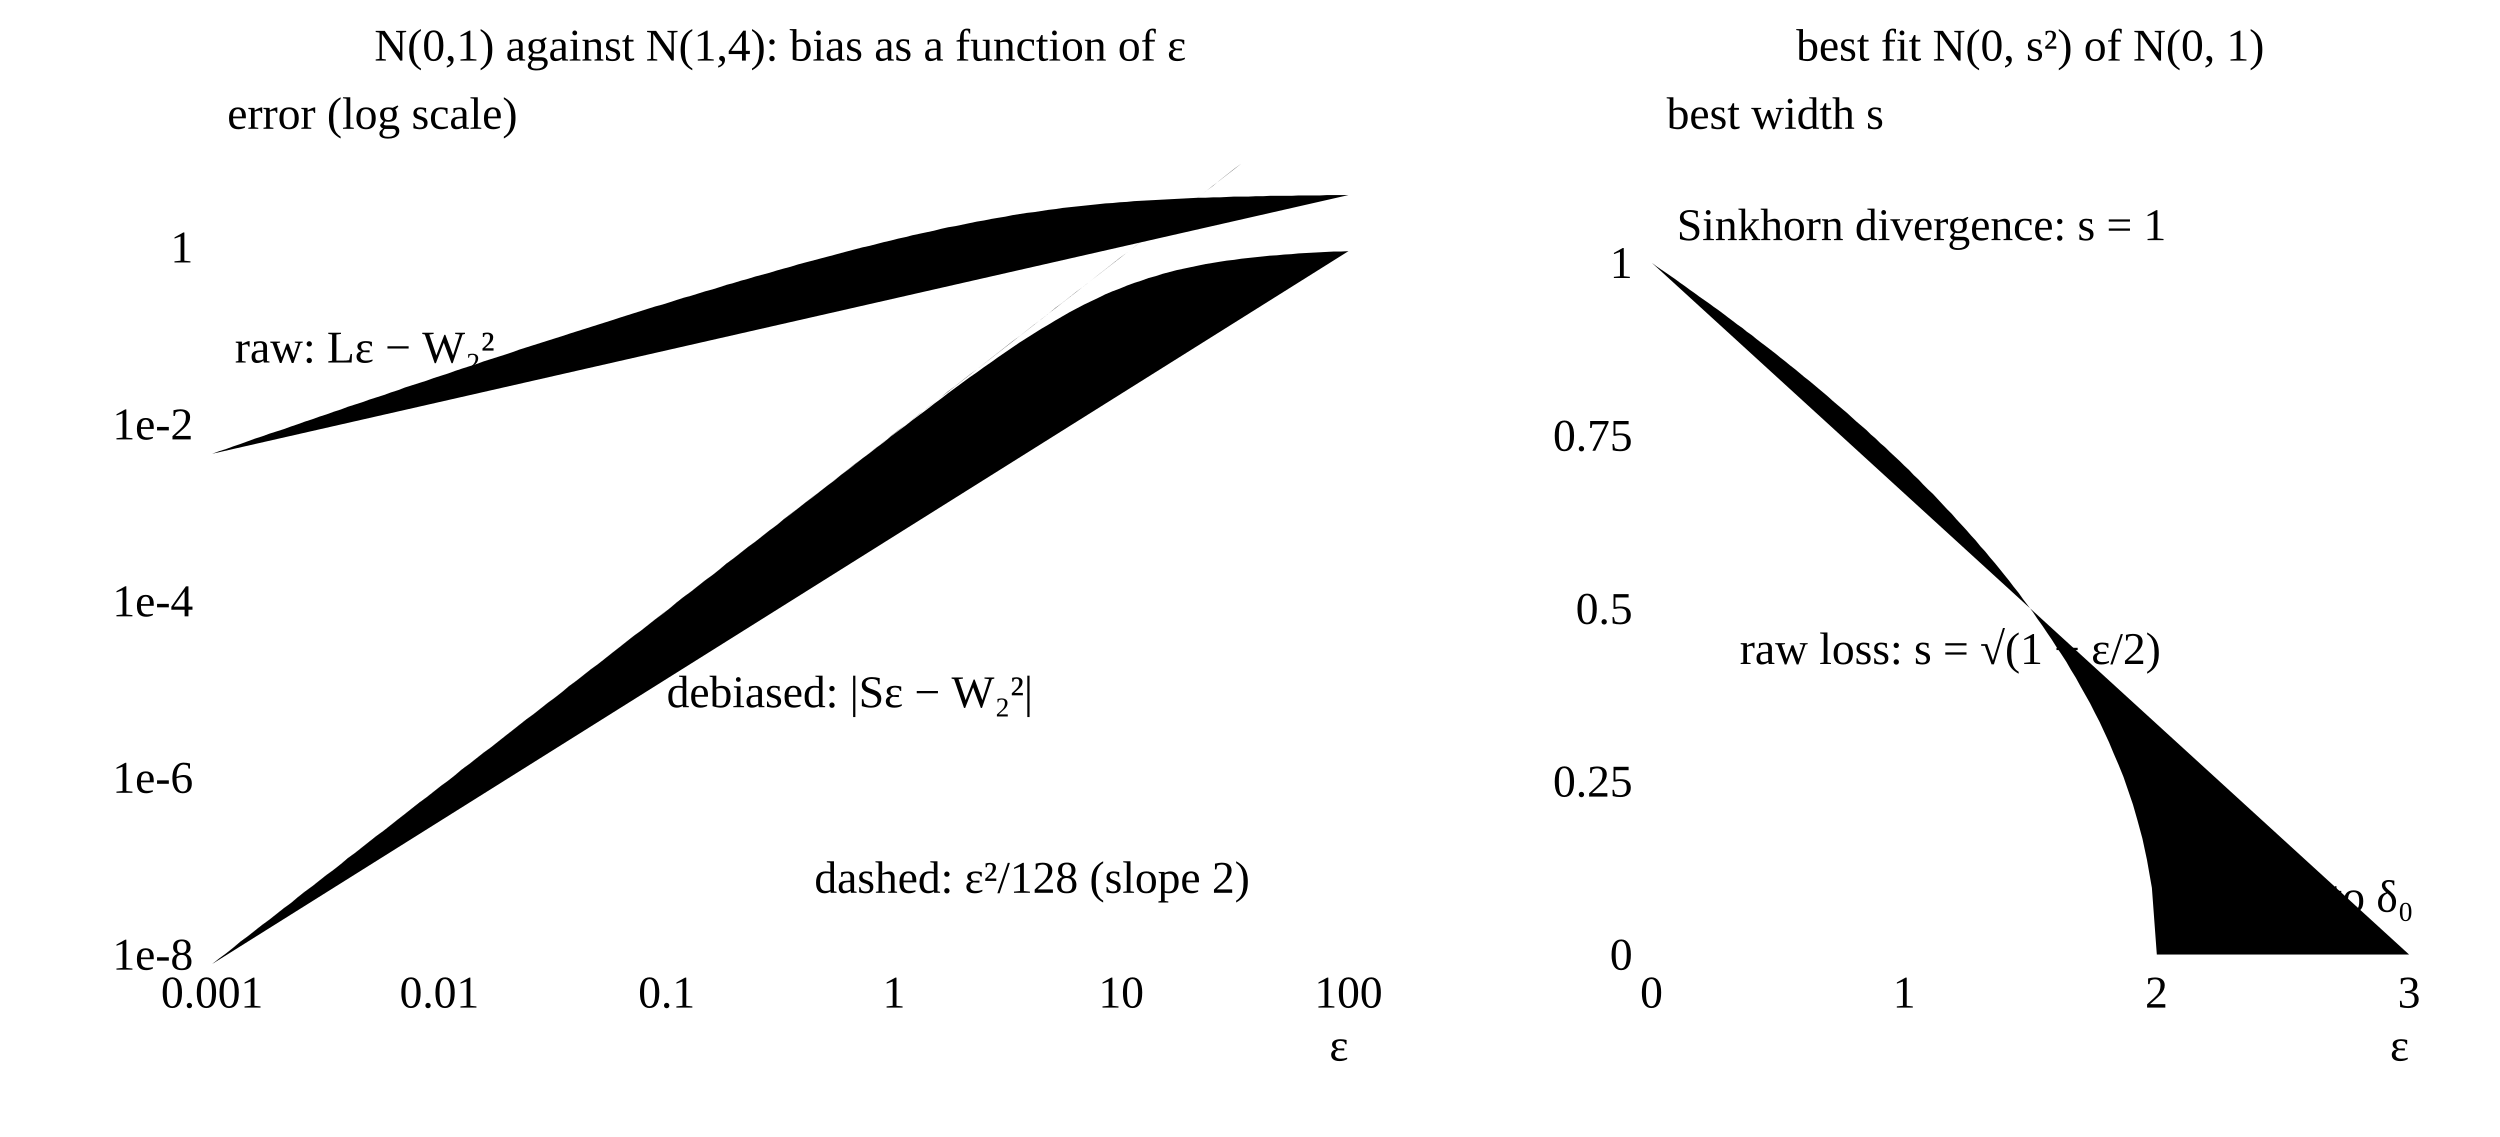
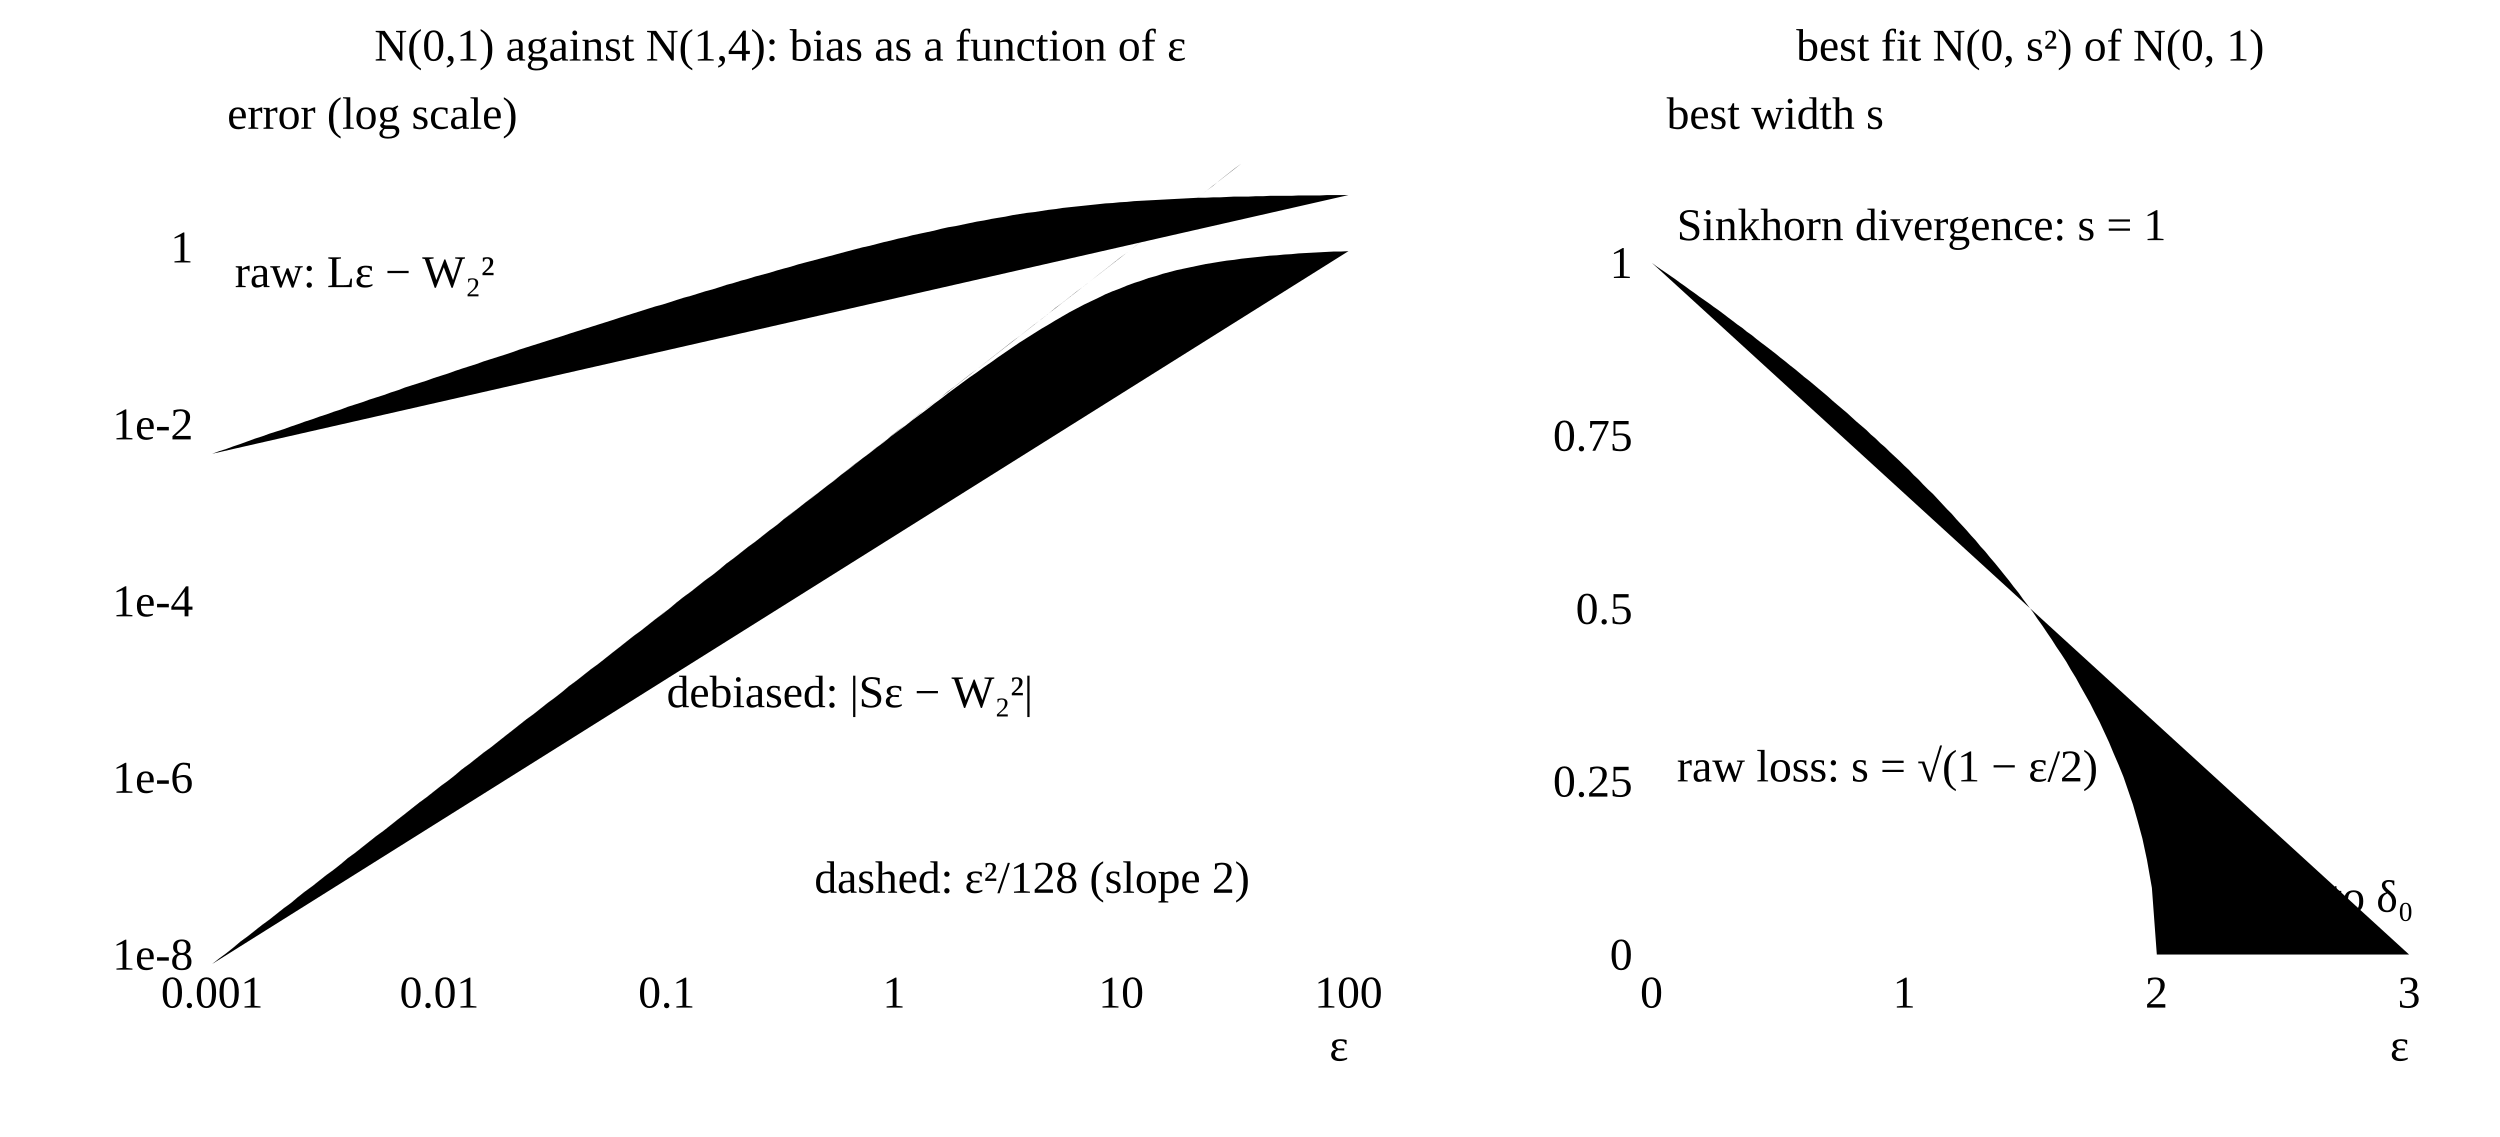
<svg xmlns="http://www.w3.org/2000/svg" viewBox="0 0 660 300" role="img" aria-label="Entropic bias of the raw value and of the Sinkhorn divergence, and the shrinking minimizer of the raw loss">
  <line x1="56.0" y1="252.0" x2="56.0" y2="42.0" class="gr" />
  <text x="56.0" y="266.0" class="tx-s" text-anchor="middle">0.001</text>
  <line x1="116.0" y1="252.0" x2="116.0" y2="42.0" class="gr" />
  <text x="116.0" y="266.0" class="tx-s" text-anchor="middle">0.01</text>
  <line x1="176.0" y1="252.0" x2="176.0" y2="42.0" class="gr" />
  <text x="176.0" y="266.0" class="tx-s" text-anchor="middle">0.1</text>
  <line x1="236.0" y1="252.0" x2="236.0" y2="42.0" class="gr" />
  <text x="236.0" y="266.0" class="tx-s" text-anchor="middle">1</text>
  <line x1="296.0" y1="252.0" x2="296.0" y2="42.0" class="gr" />
  <text x="296.0" y="266.0" class="tx-s" text-anchor="middle">10</text>
  <line x1="356.0" y1="252.0" x2="356.0" y2="42.0" class="gr" />
  <text x="356.0" y="266.0" class="tx-s" text-anchor="middle">100</text>
  <line x1="56.0" y1="252.0" x2="356.0" y2="252.0" class="gr" />
  <text x="51.0" y="256.0" class="tx-s" text-anchor="end">1e-8</text>
  <line x1="56.0" y1="205.3" x2="356.0" y2="205.3" class="gr" />
  <text x="51.0" y="209.3" class="tx-s" text-anchor="end">1e-6</text>
  <line x1="56.0" y1="158.7" x2="356.0" y2="158.7" class="gr" />
  <text x="51.0" y="162.7" class="tx-s" text-anchor="end">1e-4</text>
  <line x1="56.0" y1="112.0" x2="356.0" y2="112.0" class="gr" />
  <text x="51.0" y="116.0" class="tx-s" text-anchor="end">1e-2</text>
  <line x1="56.0" y1="65.3" x2="356.0" y2="65.3" class="gr" />
  <text x="51.0" y="69.3" class="tx-s" text-anchor="end">1</text>
  <line x1="56.0" y1="252.0" x2="356.0" y2="252.0" class="ax" />
  <line x1="56.0" y1="252.0" x2="56.0" y2="42.0" class="ax" />
  <text x="356.0" y="280.0" class="tx-s" text-anchor="end">ε</text>
  <path d="M56.0 119.8L57.9 119.1L59.8 118.5L61.7 117.8L63.5 117.2L65.4 116.5L67.3 115.8L69.2 115.2L71.1 114.5L73.0 113.9L74.9 113.3L76.8 112.6L78.6 112.0L80.5 111.3L82.4 110.7L84.3 110.0L86.2 109.4L88.1 108.7L90.0 108.1L91.8 107.4L93.7 106.8L95.6 106.2L97.5 105.5L99.4 104.9L101.3 104.3L103.2 103.6L105.1 103.0L106.9 102.3L108.8 101.7L110.7 101.1L112.6 100.5L114.5 99.8L116.4 99.2L118.3 98.6L120.2 97.9L122.0 97.3L123.9 96.7L125.8 96.1L127.7 95.4L129.6 94.8L131.5 94.2L133.4 93.6L135.2 93.0L137.1 92.3L139.0 91.7L140.9 91.1L142.8 90.5L144.7 89.9L146.6 89.3L148.5 88.7L150.3 88.1L152.2 87.5L154.1 86.9L156.0 86.3L157.9 85.7L159.8 85.1L161.7 84.5L163.5 83.9L165.4 83.3L167.3 82.7L169.2 82.1L171.1 81.5L173.0 80.9L174.9 80.4L176.8 79.8L178.6 79.2L180.5 78.6L182.4 78.1L184.3 77.5L186.2 76.9L188.1 76.4L190.0 75.8L191.8 75.2L193.7 74.7L195.6 74.1L197.5 73.6L199.4 73.0L201.3 72.5L203.2 72.0L205.1 71.4L206.9 70.9L208.8 70.4L210.7 69.8L212.6 69.3L214.5 68.8L216.4 68.3L218.3 67.8L220.2 67.3L222.0 66.8L223.9 66.3L225.8 65.8L227.7 65.3L229.6 64.9L231.5 64.4L233.4 63.9L235.2 63.5L237.1 63.0L239.0 62.6L240.9 62.1L242.8 61.7L244.7 61.3L246.6 60.9L248.5 60.4L250.3 60.0L252.2 59.7L254.1 59.3L256.0 58.9L257.9 58.5L259.8 58.2L261.7 57.8L263.5 57.5L265.4 57.2L267.3 56.8L269.2 56.5L271.1 56.2L273.0 56.0L274.9 55.7L276.8 55.4L278.6 55.2L280.5 54.9L282.4 54.7L284.3 54.5L286.2 54.3L288.1 54.1L290.0 53.9L291.8 53.7L293.7 53.6L295.6 53.4L297.5 53.3L299.4 53.1L301.3 53.0L303.2 52.9L305.1 52.8L306.9 52.7L308.8 52.6L310.7 52.5L312.6 52.4L314.5 52.3L316.4 52.2L318.3 52.2L320.2 52.1L322.0 52.1L323.9 52.0L325.8 51.9L327.7 51.9L329.6 51.9L331.5 51.8L333.4 51.8L335.2 51.7L337.1 51.7L339.0 51.7L340.9 51.7L342.8 51.6L344.7 51.6L346.6 51.6L348.5 51.6L350.3 51.5L352.2 51.5L354.1 51.5L356.0 51.5" class="ln c2" />
  <path d="M56.0 254.5L57.9 253.0L59.8 251.6L61.7 250.1L63.5 248.6L65.4 247.2L67.3 245.7L69.2 244.2L71.1 242.8L73.0 241.3L74.9 239.8L76.8 238.4L78.6 236.9L80.5 235.4L82.4 234.0L84.3 232.5L86.2 231.0L88.1 229.6L90.0 228.1L91.8 226.6L93.7 225.2L95.6 223.7L97.5 222.2L99.4 220.7L101.3 219.3L103.2 217.8L105.1 216.3L106.9 214.9L108.8 213.4L110.7 211.9L112.6 210.5L114.5 209.0L116.4 207.5L118.3 206.1L120.2 204.6L122.0 203.1L123.9 201.7L125.8 200.2L127.7 198.7L129.6 197.3L131.5 195.8L133.4 194.3L135.2 192.9L137.1 191.4L139.0 189.9L140.9 188.5L142.8 187.0L144.7 185.5L146.6 184.1L148.5 182.6L150.3 181.1L152.2 179.7L154.1 178.2L156.0 176.7L157.9 175.3L159.8 173.8L161.7 172.3L163.5 170.9L165.4 169.4L167.3 167.9L169.2 166.5L171.1 165.0L173.0 163.5L174.9 162.1L176.8 160.6L178.6 159.1L180.5 157.6L182.4 156.2L184.3 154.7L186.2 153.2L188.1 151.8L190.0 150.3L191.8 148.8L193.7 147.4L195.6 145.9L197.5 144.4L199.4 143.0L201.3 141.5L203.2 140.0L205.1 138.6L206.9 137.1L208.8 135.7L210.7 134.2L212.6 132.7L214.5 131.3L216.4 129.8L218.3 128.3L220.2 126.9L222.0 125.4L223.9 124.0L225.8 122.5L227.7 121.0L229.6 119.6L231.5 118.1L233.4 116.7L235.2 115.2L237.1 113.8L239.0 112.4L240.9 110.9L242.8 109.5L244.7 108.1L246.6 106.6L248.5 105.2L250.3 103.8L252.2 102.4L254.1 101.0L256.0 99.6L257.9 98.3L259.8 96.9L261.7 95.6L263.5 94.3L265.4 93.0L267.3 91.7L269.2 90.4L271.1 89.2L273.0 88.0L274.9 86.8L276.8 85.7L278.6 84.6L280.5 83.5L282.4 82.4L284.3 81.4L286.2 80.4L288.1 79.5L290.0 78.6L291.8 77.7L293.7 76.9L295.6 76.2L297.5 75.4L299.4 74.7L301.3 74.1L303.2 73.4L305.1 72.9L306.9 72.3L308.8 71.8L310.7 71.3L312.6 70.9L314.5 70.5L316.4 70.1L318.3 69.7L320.2 69.4L322.0 69.1L323.9 68.8L325.8 68.6L327.7 68.3L329.6 68.1L331.5 67.9L333.4 67.7L335.2 67.5L337.1 67.4L339.0 67.2L340.9 67.1L342.8 66.9L344.7 66.8L346.6 66.7L348.5 66.6L350.3 66.5L352.2 66.4L354.1 66.4L356.0 66.3" class="ln c3" />
  <path d="M59.8 251.6L61.7 250.1L63.5 248.6L65.4 247.2L67.3 245.7L69.2 244.2L71.1 242.8L73.0 241.3L74.9 239.8L76.8 238.4L78.6 236.9L80.5 235.4L82.4 234.0L84.3 232.5L86.2 231.0L88.1 229.6L90.0 228.1L91.8 226.6L93.7 225.2L95.6 223.7L97.5 222.2L99.4 220.7L101.3 219.3L103.2 217.8L105.1 216.3L106.9 214.9L108.8 213.4L110.7 211.9L112.6 210.5L114.5 209.0L116.4 207.5L118.3 206.1L120.2 204.6L122.0 203.1L123.9 201.7L125.8 200.2L127.7 198.7L129.6 197.3L131.5 195.8L133.4 194.3L135.2 192.9L137.1 191.4L139.0 189.9L140.9 188.5L142.8 187.0L144.7 185.5L146.6 184.1L148.5 182.6L150.3 181.1L152.2 179.7L154.1 178.2L156.0 176.7L157.9 175.3L159.8 173.8L161.7 172.3L163.5 170.9L165.4 169.4L167.3 167.9L169.2 166.5L171.1 165.0L173.0 163.5L174.9 162.0L176.8 160.6L178.6 159.1L180.5 157.6L182.4 156.2L184.3 154.7L186.2 153.2L188.1 151.8L190.0 150.3L191.8 148.8L193.7 147.4L195.6 145.9L197.5 144.4L199.4 143.0L201.3 141.5L203.2 140.0L205.1 138.6L206.9 137.1L208.8 135.6L210.7 134.2L212.6 132.7L214.5 131.2L216.4 129.8L218.3 128.3L220.2 126.8L222.0 125.4L223.9 123.9L225.8 122.4L227.7 121.0L229.6 119.5L231.5 118.0L233.4 116.6L235.2 115.1L237.1 113.6L239.0 112.2L240.9 110.7L242.8 109.2L244.7 107.8L246.6 106.3L248.5 104.8L250.3 103.3L252.2 101.9L254.1 100.4L256.0 98.9L257.9 97.5L259.8 96.0L261.7 94.5L263.5 93.1L265.4 91.6L267.3 90.1L269.2 88.7L271.1 87.2L273.0 85.7L274.9 84.3L276.8 82.8L278.6 81.3L280.5 79.9L282.4 78.4L284.3 76.9L286.2 75.5L288.1 74.0L290.0 72.5L291.8 71.1L293.7 69.6L295.6 68.1L297.5 66.7L299.4 65.2L301.3 63.7L303.2 62.3L305.1 60.8L306.9 59.3L308.8 57.9L310.7 56.4L312.6 54.9L314.5 53.5L316.4 52.0L318.3 50.5L320.2 49.1L322.0 47.6L323.9 46.1L325.8 44.6L327.7 43.2" class="ln c3 thin dash" />
-   <text x="62.0" y="95.7" class="tx-s t2" text-anchor="start">raw: Lε − W₂²</text>
+   <text x="62.0" y="75.8" class="tx-s t2" text-anchor="start">raw: Lε − W₂²</text>
  <text x="176.0" y="186.7" class="tx-s t3" text-anchor="start">debiased: |Sε − W₂²|</text>
  <text x="215.0" y="235.7" class="tx-s t3" text-anchor="start">dashed: ε²/128 (slope 2)</text>
  <text x="206.0" y="16.0" class="tx-b" text-anchor="middle">N(0,1) against N(1,4): bias as a function of ε</text>
  <text x="60.0" y="34.0" class="tx-s" text-anchor="start">error (log scale)</text>
  <line x1="436.0" y1="252.0" x2="436.0" y2="42.0" class="gr" />
  <text x="436.0" y="266.0" class="tx-s" text-anchor="middle">0</text>
  <line x1="502.7" y1="252.0" x2="502.7" y2="42.0" class="gr" />
  <text x="502.7" y="266.0" class="tx-s" text-anchor="middle">1</text>
  <line x1="569.3" y1="252.0" x2="569.3" y2="42.0" class="gr" />
  <text x="569.3" y="266.0" class="tx-s" text-anchor="middle">2</text>
  <line x1="636.0" y1="252.0" x2="636.0" y2="42.0" class="gr" />
  <text x="636.0" y="266.0" class="tx-s" text-anchor="middle">3</text>
  <line x1="436.0" y1="252.0" x2="636.0" y2="252.0" class="gr" />
  <text x="431.0" y="256.0" class="tx-s" text-anchor="end">0</text>
  <line x1="436.0" y1="206.3" x2="636.0" y2="206.3" class="gr" />
  <text x="431.0" y="210.3" class="tx-s" text-anchor="end">0.25</text>
  <line x1="436.0" y1="160.7" x2="636.0" y2="160.7" class="gr" />
  <text x="431.0" y="164.7" class="tx-s" text-anchor="end">0.5</text>
  <line x1="436.0" y1="115.0" x2="636.0" y2="115.0" class="gr" />
  <text x="431.0" y="119.0" class="tx-s" text-anchor="end">0.75</text>
  <line x1="436.0" y1="69.4" x2="636.0" y2="69.4" class="gr" />
  <text x="431.0" y="73.4" class="tx-s" text-anchor="end">1</text>
  <line x1="436.0" y1="252.0" x2="636.0" y2="252.0" class="ax" />
  <line x1="436.0" y1="252.0" x2="436.0" y2="42.0" class="ax" />
  <text x="636.0" y="280.0" class="tx-s" text-anchor="end">ε</text>
  <path d="M436.1 69.4L437.3 70.3L438.6 71.2L439.8 72.0L441.1 72.9L442.4 73.8L443.6 74.7L444.9 75.6L446.1 76.5L447.4 77.4L448.6 78.3L449.9 79.2L451.2 80.1L452.4 81.0L453.7 81.9L454.9 82.8L456.2 83.8L457.4 84.7L458.7 85.7L460.0 86.6L461.2 87.6L462.5 88.5L463.7 89.5L465.0 90.5L466.2 91.4L467.5 92.4L468.8 93.4L470.0 94.4L471.3 95.4L472.5 96.4L473.8 97.4L475.0 98.4L476.3 99.5L477.6 100.5L478.8 101.5L480.1 102.6L481.3 103.6L482.6 104.7L483.8 105.8L485.1 106.9L486.4 108.0L487.6 109.0L488.9 110.2L490.1 111.3L491.4 112.4L492.7 113.5L493.9 114.7L495.2 115.8L496.4 117.0L497.7 118.1L498.9 119.3L500.2 120.5L501.5 121.7L502.7 122.9L504.0 124.1L505.2 125.4L506.5 126.6L507.7 127.9L509.0 129.2L510.3 130.4L511.5 131.7L512.8 133.1L514.0 134.4L515.3 135.7L516.5 137.1L517.8 138.5L519.1 139.9L520.3 141.3L521.6 142.7L522.8 144.2L524.1 145.6L525.3 147.1L526.6 148.6L527.9 150.2L529.1 151.7L530.4 153.3L531.6 154.9L532.9 156.5L534.1 158.2L535.4 159.9L536.7 161.6L537.9 163.4L539.2 165.2L540.4 167.0L541.7 168.9L542.9 170.8L544.2 172.7L545.5 174.7L546.7 176.8L548.0 178.9L549.2 181.1L550.5 183.4L551.8 185.7L553.0 188.1L554.3 190.6L555.5 193.2L556.8 196.0L558.0 198.9L559.3 201.9L560.6 205.1L561.8 208.6L563.1 212.4L564.3 216.6L565.6 221.4L566.8 227.0L568.1 234.4L569.4 252.0L570.6 252.0L571.9 252.0L573.1 252.0L574.4 252.0L575.6 252.0L576.9 252.0L578.2 252.0L579.4 252.0L580.7 252.0L581.9 252.0L583.2 252.0L584.4 252.0L585.7 252.0L587.0 252.0L588.2 252.0L589.5 252.0L590.7 252.0L592.0 252.0L593.2 252.0L594.5 252.0L595.8 252.0L597.0 252.0L598.3 252.0L599.5 252.0L600.8 252.0L602.0 252.0L603.3 252.0L604.6 252.0L605.8 252.0L607.1 252.0L608.3 252.0L609.6 252.0L610.9 252.0L612.1 252.0L613.4 252.0L614.6 252.0L615.9 252.0L617.1 252.0L618.4 252.0L619.7 252.0L620.9 252.0L622.2 252.0L623.4 252.0L624.7 252.0L625.9 252.0L627.2 252.0L628.5 252.0L629.7 252.0L631.0 252.0L632.2 252.0L633.5 252.0L634.7 252.0L636.0 252.0" class="ln c2" />
  <line x1="436.0" y1="69.4" x2="636.0" y2="69.4" class="ln c3" />
  <text x="442.7" y="63.4" class="tx-s t3" text-anchor="start">Sinkhorn divergence: s = 1</text>
-   <text x="459.3" y="175.3" class="tx-s t2" text-anchor="start">raw loss: s = √(1 − ε/2)</text>
+   <text x="442.7" y="206.3" class="tx-s t2" text-anchor="start">raw loss: s = √(1 − ε/2)</text>
  <text x="572.7" y="240.7" class="tx-s t2" text-anchor="start">collapse to δ₀</text>
  <text x="536.0" y="16.0" class="tx-b" text-anchor="middle">best fit N(0, s²) of N(0, 1)</text>
  <text x="440.0" y="34.0" class="tx-s" text-anchor="start">best width s</text>
</svg>
